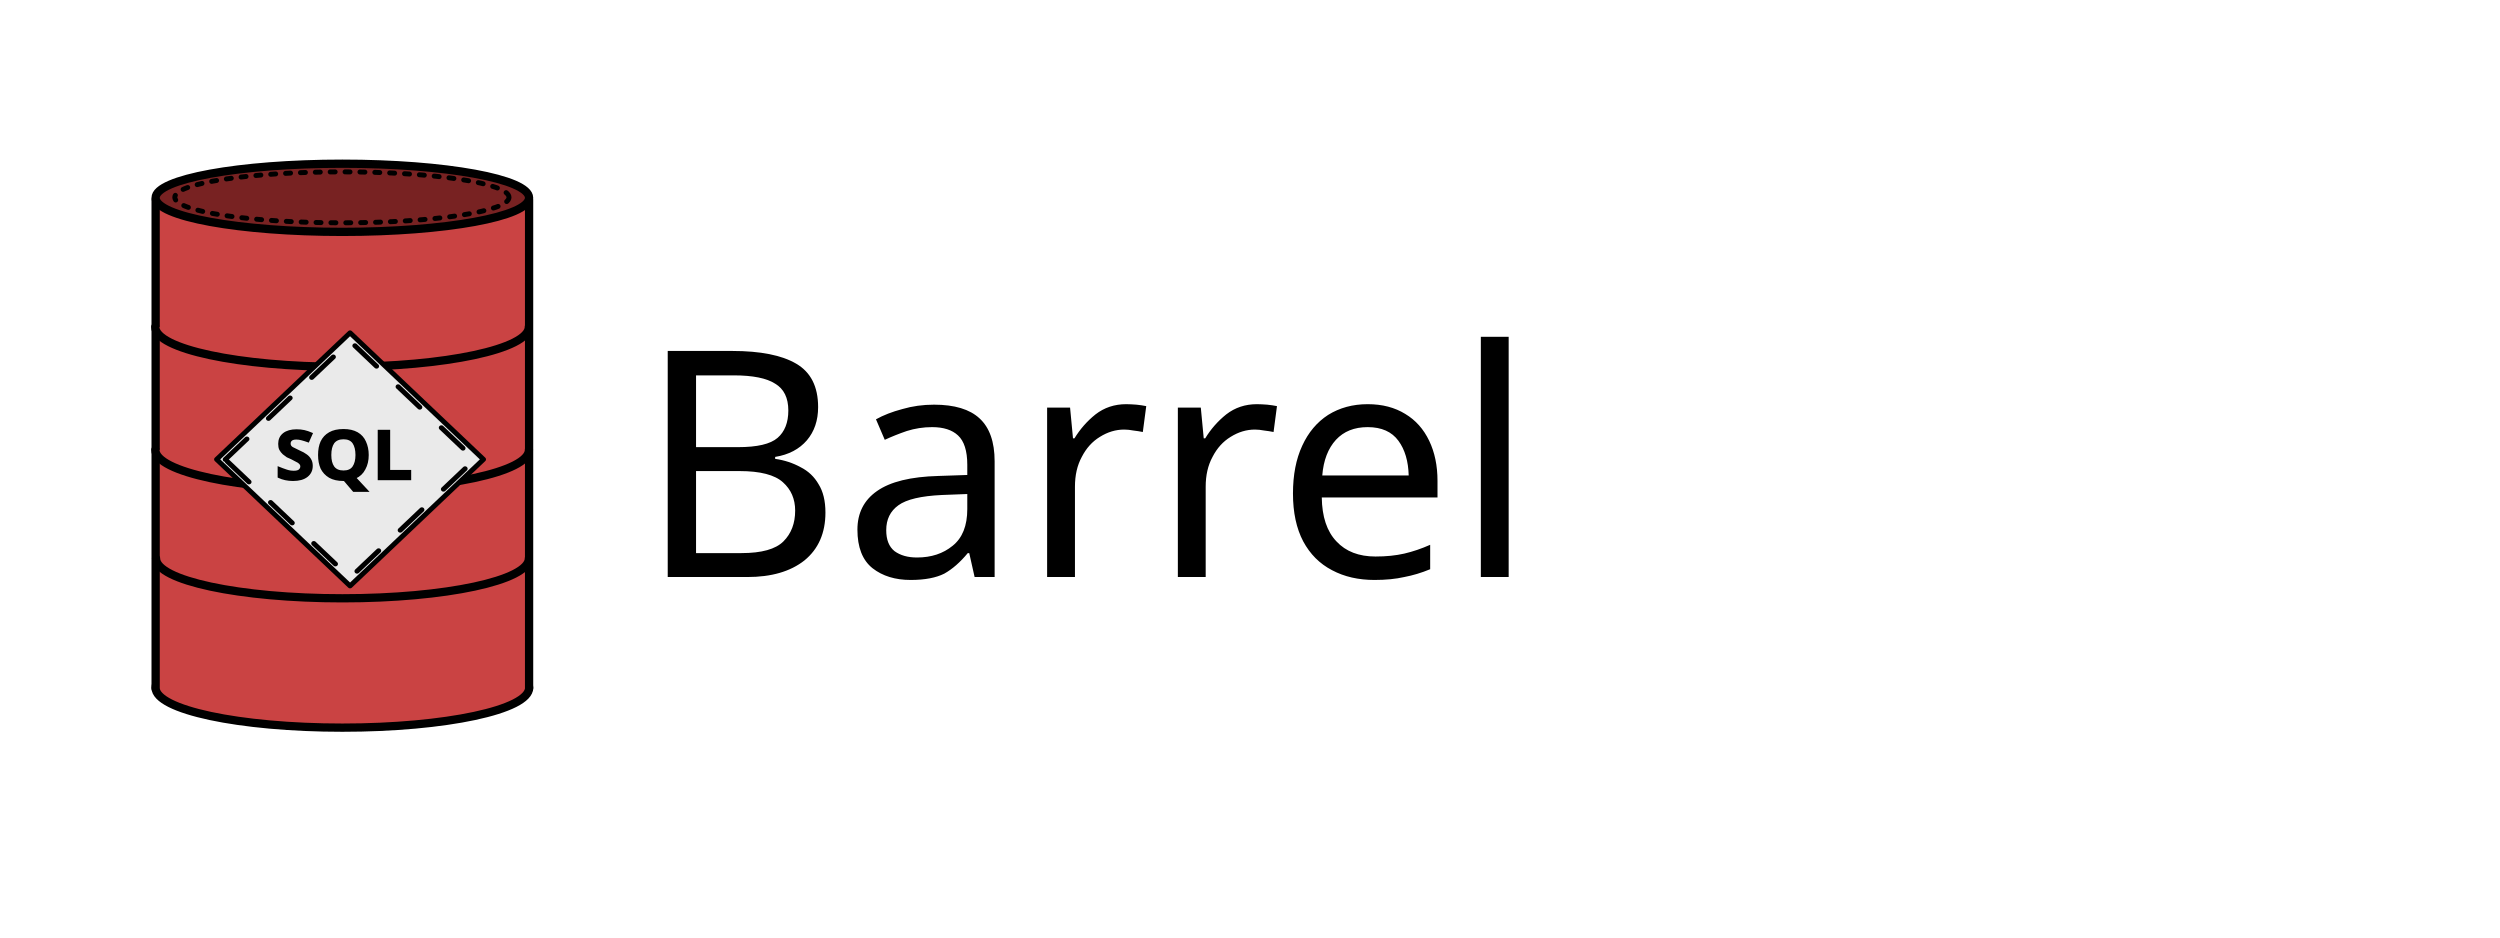
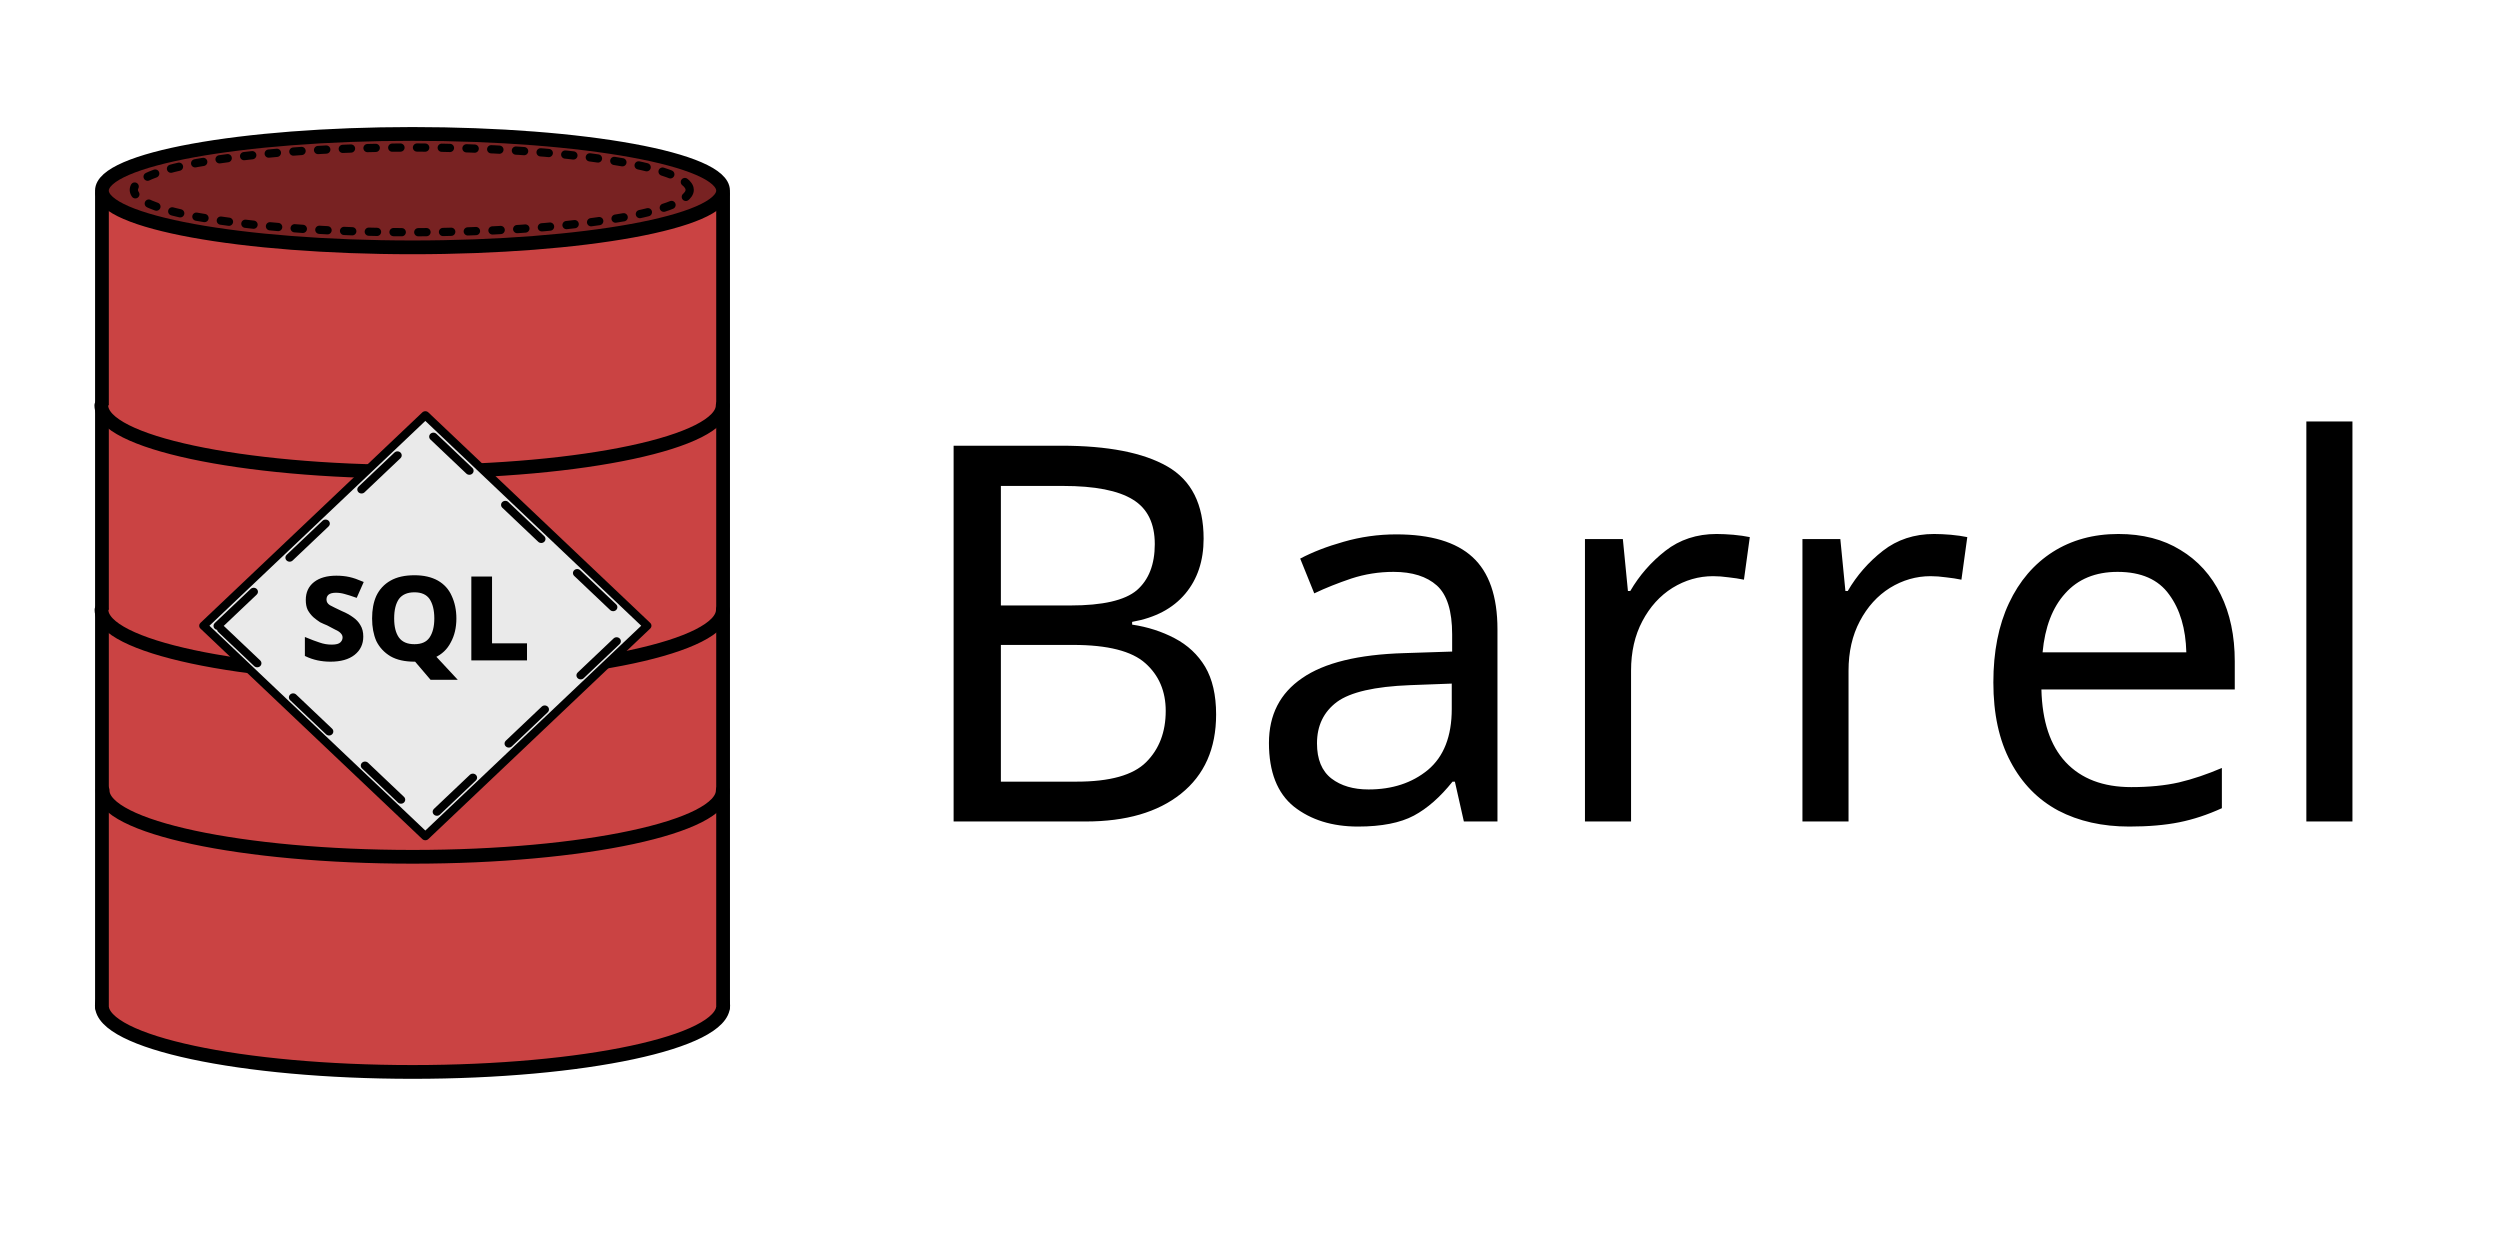
- <svg xmlns="http://www.w3.org/2000/svg" width="8cm" height="3cm" viewBox="0 0 80 30" version="1.1" id="svg7510">
+ <svg xmlns="http://www.w3.org/2000/svg" width="10cm" height="5cm" viewBox="0 0 100 50" version="1.1" id="svg7510">
  <defs id="defs7504">
    <clipPath clipPathUnits="userSpaceOnUse" id="clipPath4763">
      <g id="g4779" transform="translate(2.645833,3.96875)" mask="none">
        <ellipse ry="6.196" rx="27.509" cy="176.061" cx="85.519" id="ellipse4765" style="fill:#ca4343;fill-opacity:1;stroke:#000000;stroke-width:0.75;stroke-linecap:round;stroke-linejoin:round;stroke-miterlimit:4;stroke-dasharray:none;stroke-opacity:1;paint-order:markers fill stroke" />
        <path id="path4767" d="m 58.019,176.191 v -75.892 h 54.996 v 75.892" style="fill:#ca4343;fill-opacity:1;stroke:#000000;stroke-width:0.751;stroke-linecap:round;stroke-linejoin:round;stroke-miterlimit:4;stroke-dasharray:none;stroke-opacity:1;paint-order:markers fill stroke" />
        <ellipse ry="5.291" rx="27.497" cy="100.074" cx="85.517" id="ellipse4769" style="fill:#782222;fill-opacity:1;stroke:#000000;stroke-width:0.751;stroke-linecap:round;stroke-linejoin:round;stroke-miterlimit:4;stroke-dasharray:none;stroke-opacity:1;paint-order:markers fill stroke" />
        <rect transform="rotate(-45)" y="146.809" x="-52.047" height="27.781" width="27.781" id="rect4771" style="fill:#eaeaea;fill-opacity:1;stroke:#000000;stroke-width:0.25;stroke-linecap:round;stroke-linejoin:round;stroke-miterlimit:16.8;stroke-dasharray:none;stroke-dashoffset:0;stroke-opacity:1;paint-order:normal" />
        <rect transform="rotate(-45)" y="147.714" x="-51.16" height="25.989" width="25.989" id="rect4773" style="fill:#eaeaea;fill-opacity:1;stroke:#000000;stroke-width:0.234;stroke-linecap:round;stroke-linejoin:round;stroke-miterlimit:16.8;stroke-dasharray:1.403, 1.403;stroke-dashoffset:0;stroke-opacity:1;paint-order:normal" />
        <text id="text4777" y="143.721" x="75.637" style="font-style:normal;font-variant:normal;font-weight:normal;font-stretch:normal;font-size:10.583px;line-height:1.25;font-family:Quicksand;-inkscape-font-specification:Quicksand;letter-spacing:0px;word-spacing:0px;fill:#000000;fill-opacity:1;stroke:none;stroke-width:0.265" xml:space="preserve">
          <tspan style="font-style:normal;font-variant:normal;font-weight:bold;font-stretch:normal;font-family:Quicksand;-inkscape-font-specification:'Quicksand Bold';stroke-width:0.265" y="143.721" x="75.637" id="tspan4775">SQL</tspan>
        </text>
      </g>
    </clipPath>
    <clipPath clipPathUnits="userSpaceOnUse" id="clipPath4763-4">
      <g id="g4779-2" transform="translate(2.645833,3.96875)" mask="none">
        <ellipse ry="6.196" rx="27.509" cy="176.061" cx="85.519" id="ellipse4765-0" style="fill:#ca4343;fill-opacity:1;stroke:#000000;stroke-width:0.75;stroke-linecap:round;stroke-linejoin:round;stroke-miterlimit:4;stroke-dasharray:none;stroke-opacity:1;paint-order:markers fill stroke" />
        <path id="path4767-1" d="m 58.019,176.191 v -75.892 h 54.996 v 75.892" style="fill:#ca4343;fill-opacity:1;stroke:#000000;stroke-width:0.751;stroke-linecap:round;stroke-linejoin:round;stroke-miterlimit:4;stroke-dasharray:none;stroke-opacity:1;paint-order:markers fill stroke" />
        <ellipse ry="5.291" rx="27.497" cy="100.074" cx="85.517" id="ellipse4769-3" style="fill:#782222;fill-opacity:1;stroke:#000000;stroke-width:0.751;stroke-linecap:round;stroke-linejoin:round;stroke-miterlimit:4;stroke-dasharray:none;stroke-opacity:1;paint-order:markers fill stroke" />
        <rect transform="rotate(-45)" y="146.809" x="-52.047" height="27.781" width="27.781" id="rect4771-0" style="fill:#eaeaea;fill-opacity:1;stroke:#000000;stroke-width:0.25;stroke-linecap:round;stroke-linejoin:round;stroke-miterlimit:16.8;stroke-dasharray:none;stroke-dashoffset:0;stroke-opacity:1;paint-order:normal" />
        <rect transform="rotate(-45)" y="147.714" x="-51.16" height="25.989" width="25.989" id="rect4773-0" style="fill:#eaeaea;fill-opacity:1;stroke:#000000;stroke-width:0.234;stroke-linecap:round;stroke-linejoin:round;stroke-miterlimit:16.8;stroke-dasharray:1.403, 1.403;stroke-dashoffset:0;stroke-opacity:1;paint-order:normal" />
        <text id="text4777-4" y="143.721" x="75.637" style="font-style:normal;font-variant:normal;font-weight:normal;font-stretch:normal;font-size:10.583px;line-height:1.25;font-family:Quicksand;-inkscape-font-specification:Quicksand;letter-spacing:0px;word-spacing:0px;fill:#000000;fill-opacity:1;stroke:none;stroke-width:0.265" xml:space="preserve">
          <tspan style="font-style:normal;font-variant:normal;font-weight:bold;font-stretch:normal;font-family:Quicksand;-inkscape-font-specification:'Quicksand Bold';stroke-width:0.265" y="143.721" x="75.637" id="tspan4775-8">SQL</tspan>
        </text>
      </g>
    </clipPath>
    <filter style="color-interpolation-filters:sRGB" id="filter5784-2" x="-0.208" width="1.416" y="-0.191" height="1.382">
      <feGaussianBlur stdDeviation="8.525" id="feGaussianBlur5786-2" />
    </filter>
  </defs>
-   <g id="layer1" transform="translate(0,-267)">
-     <text xml:space="preserve" style="font-style:normal;font-weight:normal;font-size:4.748px;line-height:1.25;font-family:sans-serif;letter-spacing:0px;word-spacing:0px;fill:#000000;fill-opacity:1;stroke:none;stroke-width:0.119" x="20.381" y="285.466" id="text8105">
-       <tspan id="tspan8103" x="20.381" y="285.466" style="font-style:normal;font-variant:normal;font-weight:normal;font-stretch:normal;font-size:10.13px;font-family:Raleway;-inkscape-font-specification:Raleway;stroke-width:0.119">Barrel</tspan>
+   <g id="layer1" transform="translate(0,-247)">
+     <text xml:space="preserve" style="font-style:normal;font-weight:normal;font-size:9.873px;line-height:1.25;font-family:sans-serif;letter-spacing:0px;word-spacing:0px;fill:#000000;fill-opacity:1;stroke:none;stroke-width:0.247" x="36.097" y="279.859" id="text8105">
+       <tspan id="tspan8103" x="36.097" y="279.859" style="font-style:normal;font-variant:normal;font-weight:normal;font-stretch:normal;font-size:21.062px;font-family:Raleway;-inkscape-font-specification:Raleway;stroke-width:0.247">Barrel</tspan>
    </text>
-     <g style="display:inline" id="g8231" transform="matrix(0.5446823,0,0,0.5446823,-13.02466,199.763)">
+     <g style="display:inline" id="g8231" transform="matrix(1.132447,0,0,1.132447,-33.35623,101.674)">
      <ellipse ry="2.345" rx="10.974" cy="163.847" cx="44.026" id="ellipse4738-02" style="fill:#ca4343;fill-opacity:1;stroke:#000000;stroke-width:0.486;stroke-linecap:round;stroke-linejoin:round;stroke-miterlimit:4;stroke-dasharray:none;stroke-opacity:1;paint-order:markers fill stroke" />
      <path id="path4740-4" d="m 33.056,163.896 v -28.724 h 21.94 v 28.724" style="fill:#ca4343;fill-opacity:1;stroke:#000000;stroke-width:0.486;stroke-linecap:round;stroke-linejoin:round;stroke-miterlimit:4;stroke-dasharray:none;stroke-opacity:1;paint-order:markers fill stroke" />
      <ellipse ry="2.003" rx="10.97" cy="135.063" cx="44.025" id="ellipse4742-5" style="fill:#782222;fill-opacity:1;stroke:#000000;stroke-width:0.486;stroke-linecap:round;stroke-linejoin:round;stroke-miterlimit:4;stroke-dasharray:none;stroke-opacity:1;paint-order:markers fill stroke" />
      <ellipse ry="1.497" rx="9.817" cy="135.036" cx="43.999" id="ellipse4742-0-8" style="display:inline;fill:none;fill-opacity:1;stroke:#000000;stroke-width:0.291;stroke-linecap:round;stroke-linejoin:round;stroke-miterlimit:4;stroke-dasharray:0.291, 0.583;stroke-dashoffset:0;stroke-opacity:1;paint-order:markers fill stroke" />
      <path style="display:inline;fill:#ca4343;fill-opacity:1;stroke:#000000;stroke-width:0.485;stroke-linecap:round;stroke-linejoin:round;stroke-miterlimit:4;stroke-dasharray:none;stroke-opacity:1;paint-order:markers fill stroke" d="m 54.984,156.248 c -8e-6,1.295 -4.903,2.345 -10.952,2.345 -6.048,0 -10.952,-1.05 -10.952,-2.345" id="ellipse4738-0" />
      <path style="display:inline;fill:#ca4343;fill-opacity:1;stroke:#000000;stroke-width:0.486;stroke-linecap:round;stroke-linejoin:round;stroke-miterlimit:4;stroke-dasharray:none;stroke-opacity:1;paint-order:markers fill stroke" d="m 54.982,142.647 c -8e-6,1.295 -4.913,2.345 -10.974,2.345 -6.061,0 -10.974,-1.05 -10.974,-2.345" id="ellipse4738-0-7" />
      <path style="display:inline;fill:#ca4343;fill-opacity:1;stroke:#000000;stroke-width:0.486;stroke-linecap:round;stroke-linejoin:round;stroke-miterlimit:4;stroke-dasharray:none;stroke-opacity:1;paint-order:markers fill stroke" d="m 54.988,149.869 c -8e-6,1.295 -4.913,2.345 -10.974,2.345 -6.061,0 -10.974,-1.05 -10.974,-2.345" id="ellipse4738-0-7-5" />
      <rect transform="matrix(0.7254633,-0.6882608,0.7254633,0.6882608,0,0)" y="134.537" x="-84.03" height="10.803" width="10.803" id="rect4744-4" style="fill:#eaeaea;fill-opacity:1;stroke:#000000;stroke-width:0.292;stroke-linecap:round;stroke-linejoin:round;stroke-miterlimit:16.8;stroke-dasharray:none;stroke-dashoffset:0;stroke-opacity:1;paint-order:normal" />
      <rect transform="matrix(0.7254633,-0.6882608,0.7254633,0.6882608,0,0)" y="134.889" x="-83.685" height="10.105" width="10.105" id="rect4746-0" style="fill:#eaeaea;fill-opacity:1;stroke:#000000;stroke-width:0.292;stroke-linecap:round;stroke-linejoin:round;stroke-miterlimit:16.8;stroke-dasharray:1.75, 1.75;stroke-dashoffset:0;stroke-opacity:1;paint-order:normal" />
      <text transform="scale(1.026671,0.974022)" id="text4750-8" y="155.651" x="39.043" style="font-style:normal;font-variant:normal;font-weight:normal;font-stretch:normal;font-size:4.112px;line-height:1.25;font-family:Quicksand;-inkscape-font-specification:Quicksand;letter-spacing:0px;word-spacing:0px;fill:#000000;fill-opacity:1;stroke:#000000;stroke-width:0.103;stroke-opacity:1" xml:space="preserve">
        <tspan style="font-style:normal;font-variant:normal;font-weight:bold;font-stretch:normal;font-family:Quicksand;-inkscape-font-specification:'Quicksand Bold';stroke:#000000;stroke-width:0.103;stroke-opacity:1" y="155.651" x="39.043" id="tspan4748-4">SQL</tspan>
      </text>
      <path style="display:inline;opacity:0.984;fill:#000000;fill-opacity:0.344;stroke:none;stroke-width:0.264px;stroke-linecap:butt;stroke-linejoin:miter;stroke-opacity:1;filter:url(#filter5784-2)" d="m 57.268,100.53 66.084,91.392 29.728,-9.946 -3.787,-78.444 -39.385,-18.766 -55.101,2.252 z" id="path4599-2" clip-path="url(#clipPath4763-4)" transform="matrix(0.3989375,0,0,0.3784796,8.853916,95.70965)" />
    </g>
  </g>
</svg>
